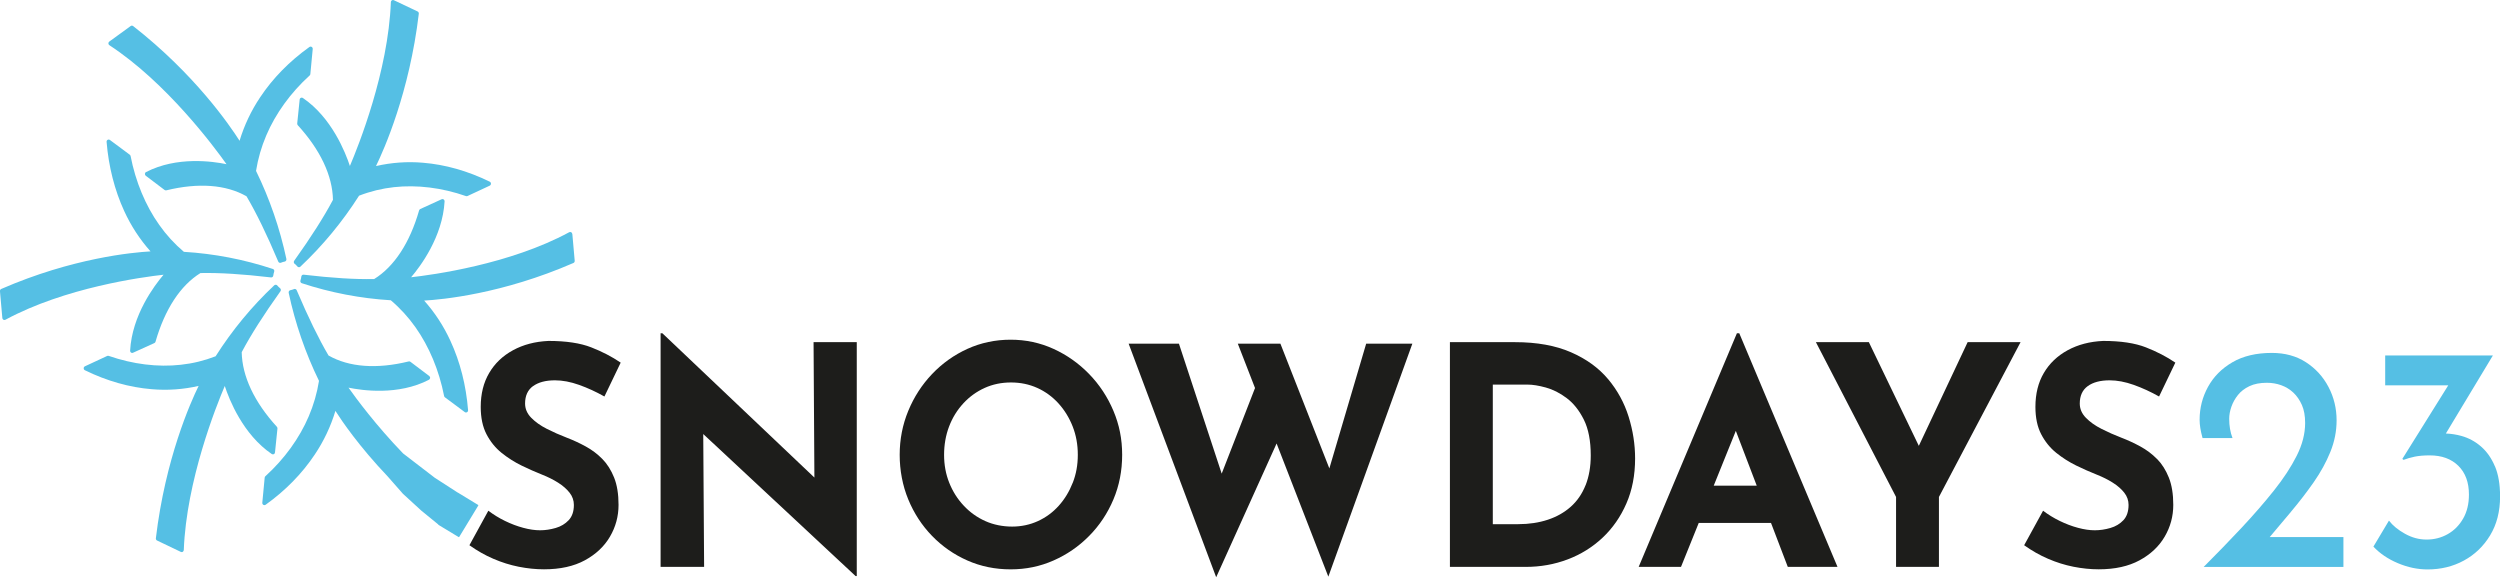
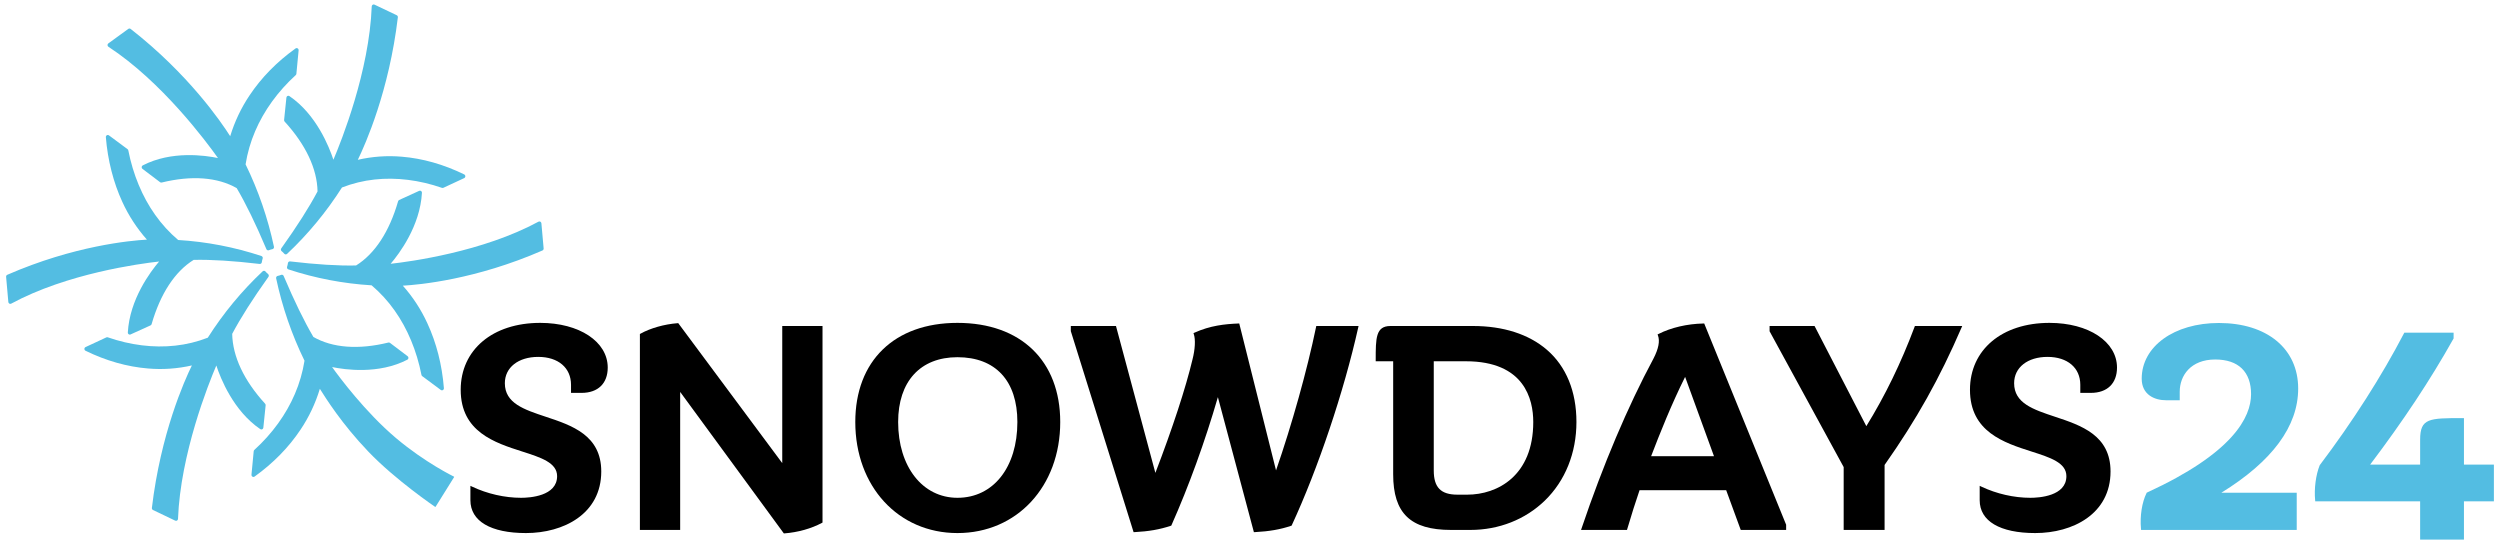
- <svg xmlns="http://www.w3.org/2000/svg" id="Ebene_1" viewBox="0 0 630.19 145.51">
-   <defs>
-     <style>.cls-1{fill:#1d1d1b;}.cls-2{fill:#55bfe4;}</style>
-   </defs>
+ <svg xmlns="http://www.w3.org/2000/svg" id="a" data-name="Livello 1" width="602.944mm" height="131.213mm" viewBox="0 0 1709.134 371.942">
  <g>
-     <path class="cls-1" d="M134.38,97.33c1.34-.97,3.18-1.46,5.52-1.46,1.89,0,3.92,.38,6.08,1.15s4.29,1.75,6.38,2.93l4.1-8.54c-2.19-1.49-4.66-2.77-7.42-3.85-2.76-1.08-6.35-1.62-10.78-1.62-3.38,.15-6.36,.94-8.95,2.35-2.59,1.41-4.59,3.32-6,5.73-1.42,2.41-2.13,5.26-2.13,8.54,0,2.72,.48,5.02,1.45,6.89,.97,1.87,2.24,3.44,3.8,4.7,1.57,1.26,3.24,2.32,5.03,3.2,1.79,.87,3.53,1.64,5.22,2.31,1.44,.57,2.77,1.23,3.99,2,1.22,.77,2.19,1.62,2.91,2.54,.72,.92,1.08,1.95,1.08,3.08,0,1.64-.44,2.92-1.31,3.85-.87,.92-1.96,1.58-3.28,1.96-1.32,.38-2.62,.58-3.92,.58s-2.71-.2-4.25-.62c-1.54-.41-3.07-.99-4.59-1.73-1.52-.74-2.92-1.6-4.21-2.58l-4.77,8.7c1.94,1.38,3.95,2.53,6.04,3.42,2.09,.9,4.21,1.57,6.38,2,2.16,.43,4.29,.65,6.38,.65,4.08,0,7.51-.76,10.29-2.27,2.78-1.51,4.9-3.5,6.34-5.97,1.44-2.46,2.16-5.13,2.16-8,0-2.72-.37-5.02-1.12-6.89-.75-1.87-1.74-3.44-2.98-4.7-1.24-1.26-2.65-2.31-4.21-3.16s-3.15-1.58-4.74-2.19c-1.74-.67-3.42-1.41-5.03-2.23-1.62-.82-2.93-1.76-3.95-2.81-1.02-1.05-1.53-2.24-1.53-3.58,0-1.95,.67-3.41,2.01-4.39Z" />
-     <polygon class="cls-1" points="205.29 120.38 166.97 84.01 166.52 84.01 166.52 142.9 177.49 142.9 177.27 109.41 215.67 145.21 215.97 145.21 215.97 86.24 205.08 86.24 205.29 120.38" />
-     <path class="cls-1" d="M274.55,94.29c-2.61-2.69-5.61-4.81-8.99-6.35-3.38-1.54-6.99-2.31-10.81-2.31s-7.51,.77-10.89,2.31c-3.38,1.54-6.35,3.66-8.91,6.35s-4.56,5.79-6,9.28c-1.44,3.49-2.16,7.19-2.16,11.08s.72,7.75,2.16,11.24c1.44,3.49,3.44,6.56,6,9.2,2.56,2.64,5.53,4.71,8.91,6.2,3.38,1.49,7.01,2.23,10.89,2.23s7.43-.74,10.81-2.23c3.38-1.49,6.38-3.55,8.99-6.2,2.61-2.64,4.65-5.71,6.12-9.2,1.47-3.49,2.2-7.24,2.2-11.24s-.73-7.59-2.2-11.08c-1.47-3.49-3.5-6.58-6.12-9.28Zm-4.14,27.4c-.85,2.18-2.01,4.11-3.5,5.77-1.49,1.67-3.24,2.96-5.26,3.89-2.01,.92-4.19,1.39-6.53,1.39s-4.69-.46-6.75-1.39c-2.06-.92-3.88-2.22-5.44-3.89-1.57-1.67-2.78-3.59-3.65-5.77-.87-2.18-1.3-4.53-1.3-7.04s.42-4.95,1.27-7.16c.84-2.21,2.04-4.14,3.58-5.81,1.54-1.67,3.33-2.96,5.37-3.89,2.04-.92,4.25-1.38,6.64-1.38s4.6,.46,6.64,1.38c2.04,.92,3.81,2.22,5.33,3.89,1.52,1.67,2.71,3.61,3.58,5.81,.87,2.21,1.3,4.59,1.3,7.16s-.42,4.86-1.27,7.04Z" />
-     <polygon class="cls-1" points="335.1 118.08 322.76 86.63 312.02 86.63 316.36 97.81 307.96 119.39 297.18 86.63 284.5 86.63 306.57 145.51 321.8 111.79 334.84 145.36 356.02 86.63 344.38 86.63 335.1 118.08" />
-     <path class="cls-1" d="M405.35,95.56c-2.36-2.82-5.48-5.08-9.36-6.77s-8.58-2.54-14.09-2.54h-16.41v56.65h19.09c3.73,0,7.26-.63,10.59-1.89,3.33-1.26,6.26-3.08,8.8-5.47,2.54-2.39,4.54-5.26,6-8.62,1.47-3.36,2.2-7.15,2.2-11.35,0-3.54-.55-7.06-1.64-10.55-1.09-3.49-2.82-6.65-5.18-9.47Zm-5.67,26.75c-.87,2.18-2.11,3.99-3.73,5.43-1.62,1.44-3.54,2.53-5.78,3.27-2.24,.74-4.72,1.12-7.46,1.12h-6.41v-35.18h8.8c1.24,0,2.76,.24,4.55,.73,1.79,.49,3.54,1.37,5.26,2.66,1.71,1.28,3.16,3.09,4.33,5.43,1.17,2.33,1.75,5.35,1.75,9.04,0,2.82-.44,5.33-1.3,7.51Z" />
-     <path class="cls-1" d="M437.83,84.01l-24.76,58.89h10.67l4.47-11.08h18.22l4.23,11.08h12.53l-24.76-58.89h-.6Zm-5.84,38.41l5.57-13.81,5.27,13.81h-10.84Z" />
-     <polygon class="cls-1" points="483.69 112.39 471.09 86.24 457.74 86.24 477.95 125.27 477.95 142.9 488.76 142.9 488.76 125.27 509.34 86.24 496 86.24 483.69 112.39" />
-     <path class="cls-1" d="M543.72,115.69c-1.24-1.26-2.65-2.31-4.21-3.16s-3.15-1.58-4.74-2.19c-1.74-.67-3.42-1.41-5.03-2.23-1.62-.82-2.93-1.76-3.95-2.81-1.02-1.05-1.53-2.24-1.53-3.58,0-1.95,.67-3.41,2.01-4.39,1.34-.97,3.18-1.46,5.52-1.46,1.89,0,3.92,.38,6.08,1.15,2.16,.77,4.29,1.75,6.38,2.93l4.1-8.54c-2.19-1.49-4.66-2.77-7.42-3.85-2.76-1.08-6.35-1.62-10.78-1.62-3.38,.15-6.36,.94-8.95,2.35-2.58,1.41-4.59,3.32-6,5.73-1.42,2.41-2.12,5.26-2.12,8.54,0,2.72,.48,5.02,1.45,6.89,.97,1.87,2.24,3.44,3.8,4.7,1.57,1.26,3.24,2.32,5.03,3.2,1.79,.87,3.53,1.64,5.22,2.31,1.44,.57,2.77,1.23,3.99,2,1.22,.77,2.19,1.62,2.91,2.54s1.08,1.95,1.08,3.08c0,1.64-.44,2.92-1.3,3.85-.87,.92-1.96,1.58-3.28,1.96-1.32,.38-2.62,.58-3.92,.58s-2.71-.2-4.25-.62c-1.54-.41-3.07-.99-4.59-1.73-1.52-.74-2.92-1.6-4.21-2.58l-4.77,8.7c1.94,1.38,3.95,2.53,6.04,3.42,2.09,.9,4.21,1.57,6.38,2,2.16,.43,4.29,.65,6.38,.65,4.08,0,7.51-.76,10.29-2.27,2.78-1.51,4.9-3.5,6.34-5.97,1.44-2.46,2.16-5.13,2.16-8,0-2.72-.37-5.02-1.12-6.89-.75-1.87-1.74-3.44-2.98-4.7Z" />
+     <path d="m149.017,108.045c-8.693-1.818-31.753-5.157-51.435,5.029-.419.215-.698.641-.734,1.123-.037.482.168.951.544,1.241l12.051,9.117c.32.239.725.323,1.109.231,20.433-5.004,38.151-3.674,51.268,3.815,6.295,10.69,12.952,24.345,20.301,41.724.235.549.784.883,1.363.828.131-.014.26-.046.382-.095.757-.323,1.544-.562,2.35-.714.732-.136,1.217-.859,1.083-1.615-.003-.018-.007-.035-.01-.053-4.156-19.531-10.673-38.451-19.396-56.315,1.243-7.814,3.444-15.431,6.55-22.668,5.968-14.013,15.558-27.262,27.725-38.33.258-.231.421-.554.456-.904l1.527-16.034c.083-.76-.447-1.446-1.183-1.534-.334-.04-.67.051-.941.255-12.765,9.142-23.359,19.945-31.48,32.154-5.722,8.538-10.162,17.92-13.172,27.829-6.254-9.875-28.683-42.631-68.071-73.353-.47-.361-1.111-.371-1.59-.025l-13.647,9.921c-.371.268-.585.712-.571,1.18.022.466.267.892.653,1.135,36.38,23.787,66.854,64.75,74.866,76.058Z" fill="#53bde2" />
+     <path d="m196.014,66.104c-.116.183-.189.391-.212.609l-1.575,15.31c-.038.398.092.793.355,1.086,14.446,15.789,22.226,32.283,22.508,47.748-5.824,11.001-13.943,23.732-24.796,38.938-.433.607-.319,1.461.257,1.927.66.511,1.264,1.096,1.799,1.743.241.276.578.444.937.467.072-.003.144-.01.215-.022.287-.029.557-.153.77-.353,14.293-13.448,26.895-28.694,37.512-45.381,7.176-2.794,14.671-4.625,22.303-5.45,14.736-1.63,30.647.342,46.064,5.708.323.112.675.093.984-.054l14.216-6.617c.676-.318.973-1.143.663-1.842-.131-.295-.357-.533-.64-.674-14.08-6.881-28.47-10.953-42.766-12.128-10.045-.853-20.154-.132-29.983,2.139,5.138-10.556,21.387-47.045,27.369-97.41.07-.6-.24-1.179-.769-1.438l-15.191-7.235c-.675-.317-1.47-.011-1.776.685-.067.152-.107.315-.117.482-1.687,44.416-20.755,92.058-26.215,104.858-2.855-8.674-11.634-30.959-30.049-43.492-.622-.422-1.457-.244-1.865.397Z" fill="#53bde2" />
+     <path d="m370.12,152.63c-.046-.453-.307-.853-.696-1.069-.395-.221-.869-.228-1.268-.018-38.089,20.626-87.625,27.304-101.097,28.796,5.859-6.864,20.139-25.815,21.402-48.523.043-.763-.521-1.42-1.261-1.466-.216-.013-.432.027-.63.119l-13.655,6.24c-.359.166-.631.484-.747.872-5.972,20.775-15.91,35.944-28.74,43.909-12.205.264-26.964-.651-45.112-2.779-.729-.084-1.387.449-1.482,1.199-.102.839-.292,1.663-.567,2.459-.123.356-.101.749.062,1.088.161.338.449.592.797.705,18.463,6.072,37.586,9.734,56.921,10.899,5.933,5.03,11.224,10.818,15.743,17.224,8.765,12.343,15.111,27.557,18.338,44.021.068.342.258.646.533.85l12.697,9.439c.266.196.591.287.916.256.184-.024.363-.081.527-.171.451-.27.712-.782.672-1.319-1.283-15.976-5.082-30.878-11.289-44.315-4.302-9.407-9.963-18.087-16.789-25.743,11.397-.637,49.895-4.201,95.451-24.058.537-.237.865-.805.81-1.406l-1.532-17.207Z" fill="#53bde2" />
+     <path d="m179.266,293.486c.423-.208.713-.624.768-1.104l1.575-15.31c.034-.399-.099-.794-.366-1.085-14.446-15.789-22.216-32.295-22.498-47.749,5.838-11.025,13.944-23.772,24.782-38.97.428-.611.307-1.464-.273-1.925-.644-.52-1.236-1.105-1.767-1.747-.24-.277-.577-.445-.937-.467-.363-.024-.719.105-.987.358-14.299,13.439-26.898,28.686-37.501,45.38-7.178,2.786-14.674,4.612-22.305,5.434-14.686,1.642-30.629-.327-46.062-5.691-.323-.111-.673-.096-.985.043l-14.226,6.624c-.675.313-.976,1.133-.671,1.83.132.301.363.544.653.685,14.052,6.873,28.448,10.95,42.765,12.128,10.033.862,20.132.155,29.954-2.097-5.145,10.484-21.313,46.628-27.347,97.414-.074.6.237,1.182.769,1.438l15.183,7.269c.218.101.458.14.696.115.203-.021.398-.087.574-.192.383-.242.622-.667.635-1.13,1.686-44.427,20.742-92.08,26.197-104.868,2.847,8.703,11.644,31.003,30.063,43.519.391.265.886.302,1.309.098Z" fill="#53bde2" />
+     <path d="m87.389,227.306c-.037.764.532,1.415,1.272,1.456.061.003.122.002.183-.003.142-.017.281-.055.413-.115l13.653-6.195c.362-.161.636-.481.747-.872,5.977-20.775,15.91-35.944,28.74-43.909,12.205-.264,26.964.651,45.113,2.779.728.094,1.391-.437,1.483-1.188.105-.838.295-1.662.567-2.459.251-.713-.106-1.501-.797-1.761-.02-.007-.04-.014-.06-.021-18.449-6.099-37.563-9.775-56.892-10.941-5.939-5.028-11.235-10.816-15.759-17.222-8.771-12.348-15.112-27.573-18.328-44.028-.07-.341-.26-.644-.533-.85l-12.706-9.427c-.427-.316-.993-.347-1.448-.079-.457.264-.72.78-.672,1.319,1.27,15.73,5.174,31.038,11.285,44.271,4.309,9.408,9.97,18.093,16.79,25.76-11.386.636-49.944,4.206-95.453,24.036-.536.238-.863.805-.81,1.406l1.522,17.208c.076.77.742,1.332,1.489,1.256.168-.017.332-.067.483-.147,38.1-20.627,87.637-27.3,101.108-28.797-5.854,6.869-20.149,25.822-21.391,48.522Z" fill="#53bde2" />
+     <path d="m270.725,299.487c-20.845-17.598-38.904-41.797-43.683-48.55,8.698,1.812,31.779,5.143,51.456-5.037.416-.221.693-.647.733-1.129.039-.481-.167-.949-.543-1.236l-12.057-9.116c-.32-.24-.725-.326-1.11-.236-20.426,5.014-38.145,3.679-51.268-3.815-6.296-10.701-12.952-24.345-20.339-41.721-.289-.673-1.035-.999-1.703-.743-.763.321-1.555.563-2.365.721-.356.072-.67.287-.872.598-.199.311-.268.692-.191,1.058,4.153,19.533,10.668,38.455,19.391,56.322-1.242,7.81-3.441,15.423-6.546,22.656-5.958,14-15.554,27.256-27.726,38.318-.258.231-.421.554-.456.905l-1.525,16.056c-.072.764.469,1.445,1.21,1.522.316.033.632-.051.893-.236,12.749-9.14,23.343-19.937,31.479-32.159,5.725-8.54,10.164-17.928,13.165-27.846,4.118,6.475,14.682,23.602,33.187,42.958,18.505,19.357,45.615,37.739,45.615,37.739.116.07.266.033.336-.082l12.632-20.246c.07-.116.033-.266-.082-.336,0,0-19.697-9.536-39.633-26.366Z" fill="#53bde2" />
  </g>
  <g>
-     <path class="cls-2" d="M57.1,41.39c-3.43-.72-12.52-2.03-20.28,1.98-.17,.08-.28,.25-.29,.44-.01,.19,.07,.38,.21,.49l4.75,3.59c.13,.09,.29,.13,.44,.09,8.05-1.97,15.04-1.45,20.21,1.5,2.48,4.21,5.11,9.6,8,16.45,.09,.22,.31,.35,.54,.33,.05,0,.1-.02,.15-.04,.3-.13,.61-.22,.93-.28,.29-.05,.48-.34,.43-.64v-.02c-1.64-7.7-4.21-15.16-7.65-22.2,.49-3.08,1.36-6.08,2.58-8.94,2.35-5.52,6.13-10.75,10.93-15.11,.1-.09,.17-.22,.18-.36l.6-6.32c.03-.3-.18-.57-.47-.6-.13-.02-.26,.02-.37,.1-5.03,3.6-9.21,7.86-12.41,12.67-2.26,3.37-4.01,7.06-5.19,10.97-2.47-3.89-11.31-16.8-26.83-28.92-.19-.14-.44-.15-.63,0l-5.38,3.91c-.15,.11-.23,.28-.23,.47,0,.18,.11,.35,.26,.45,14.34,9.38,26.35,25.52,29.51,29.98Z" />
-     <path class="cls-2" d="M75.62,24.86c-.05,.07-.07,.15-.08,.24l-.62,6.03c-.01,.16,.04,.31,.14,.43,5.69,6.22,8.76,12.73,8.87,18.82-2.3,4.34-5.5,9.36-9.77,15.35-.17,.24-.13,.58,.1,.76,.26,.2,.5,.43,.71,.69,.1,.11,.23,.17,.37,.18,.03,0,.06,0,.08,0,.11-.01,.22-.06,.3-.14,5.63-5.3,10.6-11.31,14.79-17.89,2.83-1.1,5.78-1.82,8.79-2.15,5.81-.64,12.08,.13,18.16,2.25,.13,.04,.27,.04,.39-.02l5.6-2.61c.27-.13,.38-.45,.26-.73-.05-.12-.14-.21-.25-.27-5.55-2.71-11.22-4.32-16.86-4.78-3.96-.34-7.94-.05-11.82,.84,2.03-4.16,8.43-18.55,10.79-38.4,.03-.24-.09-.46-.3-.57L99.28,.05c-.27-.13-.58,0-.7,.27-.03,.06-.04,.12-.05,.19-.66,17.51-8.18,36.29-10.33,41.33-1.13-3.42-4.59-12.2-11.85-17.14-.25-.17-.57-.1-.74,.16Z" />
-     <path class="cls-2" d="M144.25,58.96c-.02-.18-.12-.34-.27-.42-.16-.09-.34-.09-.5,0-15.01,8.13-34.54,10.76-39.85,11.35,2.31-2.71,7.94-10.18,8.44-19.13,.02-.3-.21-.56-.5-.58-.09,0-.17,.01-.25,.05l-5.38,2.46c-.14,.07-.25,.19-.29,.34-2.35,8.19-6.27,14.17-11.33,17.31-4.81,.1-10.63-.26-17.78-1.1-.29-.03-.55,.18-.58,.47-.04,.33-.11,.66-.22,.97-.05,.14-.04,.3,.02,.43,.06,.13,.18,.23,.31,.28,7.28,2.39,14.82,3.84,22.44,4.3,2.34,1.98,4.42,4.26,6.21,6.79,3.45,4.87,5.96,10.86,7.23,17.35,.03,.13,.1,.25,.21,.33l5,3.72c.1,.08,.23,.11,.36,.1,.07,0,.14-.03,.21-.07,.18-.11,.28-.31,.26-.52-.51-6.3-2-12.17-4.45-17.47-1.7-3.71-3.93-7.13-6.62-10.15,4.49-.25,19.67-1.66,37.63-9.48,.21-.09,.34-.32,.32-.55l-.6-6.78Z" />
-     <path class="cls-2" d="M69.02,114.49c.17-.08,.28-.25,.3-.44l.62-6.03c.01-.16-.04-.31-.14-.43-5.69-6.22-8.76-12.73-8.87-18.82,2.3-4.35,5.5-9.37,9.77-15.36,.17-.24,.12-.58-.11-.76-.25-.2-.49-.44-.7-.69-.09-.11-.23-.18-.37-.18-.14,0-.28,.04-.39,.14-5.64,5.3-10.6,11.31-14.78,17.89-2.83,1.1-5.78,1.82-8.79,2.14-5.79,.65-12.07-.13-18.16-2.24-.13-.04-.27-.04-.39,.02l-5.61,2.61c-.27,.12-.38,.45-.26,.72,.05,.12,.14,.21,.26,.27,5.54,2.71,11.21,4.32,16.86,4.78,3.96,.34,7.94,.06,11.81-.83-2.03,4.13-8.4,18.38-10.78,38.4-.03,.24,.09,.47,.3,.57l5.99,2.87c.09,.04,.18,.06,.27,.05,.08,0,.16-.03,.23-.08,.15-.1,.24-.26,.25-.45,.66-17.51,8.18-36.3,10.33-41.34,1.12,3.43,4.59,12.22,11.85,17.15,.15,.1,.35,.12,.52,.04Z" />
-     <path class="cls-2" d="M32.8,88.4c-.01,.3,.21,.56,.5,.57,.02,0,.05,0,.07,0,.06,0,.11-.02,.16-.05l5.38-2.44c.14-.06,.25-.19,.29-.34,2.36-8.19,6.27-14.17,11.33-17.31,4.81-.1,10.63,.26,17.78,1.1,.29,.04,.55-.17,.58-.47,.04-.33,.12-.66,.22-.97,.1-.28-.04-.59-.31-.69h-.02c-7.27-2.41-14.81-3.86-22.43-4.32-2.34-1.98-4.43-4.26-6.21-6.79-3.46-4.87-5.96-10.87-7.22-17.36-.03-.13-.1-.25-.21-.33l-5.01-3.72c-.17-.12-.39-.14-.57-.03-.18,.1-.28,.31-.26,.52,.5,6.2,2.04,12.23,4.45,17.45,1.7,3.71,3.93,7.13,6.62,10.15-4.49,.25-19.69,1.66-37.63,9.47-.21,.09-.34,.32-.32,.55l.6,6.78c.03,.3,.29,.53,.59,.49,.07,0,.13-.03,.19-.06,15.02-8.13,34.55-10.76,39.86-11.35-2.31,2.71-7.94,10.18-8.43,19.13Z" />
-     <path class="cls-2" d="M115.43,124.18s-.02,0-.03,0l-5.81-3.75-7.98-6.13c-6.83-7.07-11.88-13.91-13.76-16.58,3.43,.71,12.53,2.03,20.28-1.99,.16-.09,.27-.26,.29-.45,.02-.19-.07-.37-.21-.49l-4.75-3.59c-.13-.09-.29-.13-.44-.09-8.05,1.98-15.04,1.45-20.21-1.5-2.48-4.22-5.11-9.6-8.02-16.45-.11-.27-.41-.39-.67-.29-.3,.13-.61,.22-.93,.28-.14,.03-.26,.11-.34,.24-.08,.12-.11,.27-.08,.42,1.64,7.7,4.21,15.16,7.64,22.2-.49,3.08-1.36,6.08-2.58,8.93-2.35,5.52-6.13,10.74-10.93,15.1-.1,.09-.17,.22-.18,.36l-.6,6.33c-.03,.3,.18,.57,.48,.6,.12,.01,.25-.02,.35-.09,5.03-3.6,9.2-7.86,12.41-12.68,2.26-3.37,4.01-7.07,5.19-10.98,1.62,2.55,6.01,8.99,13.18,16.52l3.83,4.36,4.66,4.27,4.25,3.47s0,.07,.04,.09l.28,.17,.05,.04h.01l4.77,2.89s.1,.01,.13-.03l4.82-7.94s.01-.1-.03-.13l-5.11-3.11Z" />
+     <path d="m397.621,268.592c11.18,0,17.855-6.467,17.855-17.298,0-17.708-19.416-30.561-46.166-30.561-32.51,0-54.352,18.385-54.352,45.75,0,28.725,23.306,36.19,42.033,42.188,12.813,4.104,23.88,7.648,23.88,16.856,0,13.725-18.836,14.792-24.61,14.792-11.198,0-23.092-2.707-33.488-7.622l-1.178-.558v9.86c0,14.255,13.844,22.432,37.983,22.432,25.622,0,51.476-13.022,51.476-42.113,0-24.808-20.121-31.487-37.873-37.378-15.045-4.994-28.039-9.306-28.039-22.949,0-10.766,9.179-18,22.841-18s22.399,7.486,22.399,19.07v5.532h7.24Z" />
+     <path d="m534.787,316.615l-70.839-95.335-.272-.366-.455.035c-9.089.712-18.558,3.39-25.33,7.162l-.423.236v133.944h27.529v-94.355l70.885,96.741.457-.034c9.106-.695,18.416-3.304,25.544-7.157l.433-.234v-134.379h-27.529v93.743Z" />
+     <path d="m654.557,220.733c-43.075,0-69.833,25.973-69.833,67.784,0,43.987,29.37,75.914,69.833,75.914,40.72,0,70.276-31.927,70.276-75.914,0-41.811-26.928-67.784-70.276-67.784Zm0,119.586c-23.867,0-40.536-21.302-40.536-51.802,0-27.747,15.154-44.313,40.536-44.313,26.043,0,40.978,16.151,40.978,44.313,0,30.985-16.468,51.802-40.978,51.802Z" />
+     <path d="m899.739,223.53c-6.086,29.437-16.509,66.739-27.373,98.05l-25.15-100.446-.672.028c-9.164.377-19.135,1.398-29.943,6.276l-.686.309.245.711c1.237,3.588.882,10.372-.907,17.297-4.672,19.58-13.661,47.04-25.377,77.539l-26.77-99.81-.164-.611h-30.875v3.518l42.726,136.82.19.61.639-.032c9.708-.495,17.115-1.787,24.768-4.32l.346-.114.148-.333c11.78-26.434,23.003-57.401,31.73-87.522l24.619,92.323.667-.034c9.811-.501,17.451-1.833,24.775-4.322l.334-.114.149-.32c17.842-38.428,35.663-91.48,45.399-135.155l.224-1.005h-28.906l-.136.658Z" />
+     <path d="m1057.518,239.117c-12.328-10.628-29.789-16.245-50.498-16.245h-56.402c-10.114,0-10.114,8.271-10.114,23.287v.825h11.943v77.258c0,26.67,11.823,38.049,39.532,38.049h13.271c19.491,0,37.575-7.138,50.922-20.101,13.907-13.509,21.566-32.57,21.566-53.674,0-20.914-6.992-37.996-20.219-49.4Zm-54.479,99.062h-6.636c-11.359,0-16.206-4.936-16.206-16.504v-74.69h21.956c40.081,0,46.065,26.021,46.065,41.532,0,36.655-24.338,49.662-45.18,49.662Z" />
+     <path d="m1164.522,221.161c-11.145.24-22.031,2.779-30.657,7.149l-.663.335.264.694c1.438,3.776.408,9.092-3.053,15.789-17.548,32.673-34.546,72.811-49.157,116.074l-.368,1.09h31.405l.175-.591c2.906-9.837,5.663-18.538,8.423-26.578h59.217l9.953,27.169h31.041v-3.554l-56.013-137.589-.567.012Zm-35.72,90.705c5.97-15.587,13.896-35.469,23.232-54.212l19.733,54.212h-42.964Z" />
+     <path d="m1308.925,223.408c-9.289,24.76-20.092,46.998-33.004,67.93l-35.163-68.019-.23-.446h-30.745v3.603l50.65,92.844v42.972h27.972v-44.419c21.856-31.061,37.588-59.144,52.573-93.848l.498-1.152h-32.349l-.201.535Z" />
+     <path d="m1429.443,268.592c11.18,0,17.855-6.467,17.855-17.298,0-17.708-19.416-30.561-46.166-30.561-32.51,0-54.352,18.385-54.352,45.75,0,28.725,23.306,36.19,42.033,42.188,12.813,4.104,23.88,7.648,23.88,16.856,0,13.725-18.836,14.792-24.61,14.792-11.198,0-23.092-2.707-33.488-7.622l-1.178-.558v9.86c0,14.255,13.844,22.432,37.983,22.432,25.622,0,51.476-13.022,51.476-42.113,0-24.808-20.121-31.487-37.873-37.378-15.045-4.994-28.039-9.306-28.039-22.949,0-10.766,9.179-18,22.841-18s22.399,7.486,22.399,19.07v5.532h7.24Z" />
  </g>
  <g>
-     <path class="cls-2" d="M628.9,117.54c-.86-2.05-2.03-3.71-3.49-4.98-1.46-1.27-3.11-2.16-4.94-2.67-1.28-.36-2.6-.56-3.93-.61l11.86-19.68h-27.15v7.53h15.9l-11.58,18.55,.31,.24c.84-.32,1.78-.59,2.82-.81,1.05-.21,2.3-.32,3.77-.32,3.03,0,5.44,.88,7.22,2.63,1.78,1.76,2.67,4.17,2.67,7.25,0,2.32-.48,4.33-1.45,6.03-.97,1.7-2.26,3.01-3.88,3.93-1.62,.92-3.4,1.38-5.34,1.38s-3.7-.49-5.45-1.46c-1.75-.97-3.1-2.08-4.04-3.32l-3.92,6.56c1.62,1.73,3.67,3.12,6.16,4.17,2.48,1.05,4.98,1.58,7.49,1.58,3.35,0,6.4-.74,9.14-2.23,2.75-1.49,4.96-3.6,6.63-6.36,1.67-2.75,2.51-6.02,2.51-9.8,0-3.02-.43-5.56-1.29-7.61Z" />
-     <path class="cls-2" d="M577.46,129.05c2.09-2.48,4.01-4.98,5.77-7.49,1.75-2.51,3.15-5.06,4.2-7.65,1.05-2.59,1.57-5.24,1.57-7.94,0-3.02-.68-5.83-2.04-8.42-1.36-2.59-3.26-4.67-5.69-6.24-2.43-1.57-5.3-2.35-8.59-2.35-3.92,0-7.23,.78-9.93,2.35-2.7,1.57-4.75,3.63-6.16,6.2-1.41,2.57-2.12,5.33-2.12,8.3,0,1.3,.24,2.79,.71,4.5,.01,.04,.03,.08,.04,.12h7.55s-.01-.03-.02-.04c-.55-1.43-.82-3.04-.82-4.82,0-.97,.18-1.98,.55-3.04,.37-1.05,.91-2.04,1.65-2.96,.73-.92,1.7-1.66,2.9-2.23,1.2-.57,2.67-.85,4.39-.85,1.26,0,2.46,.2,3.61,.61,1.15,.41,2.17,1.03,3.06,1.86,.89,.84,1.61,1.88,2.16,3.12,.55,1.24,.82,2.75,.82,4.54,0,2.7-.71,5.46-2.12,8.26-1.41,2.81-3.32,5.72-5.73,8.75-2.41,3.03-5.13,6.16-8.16,9.4s-6.23,6.53-9.57,9.88h35.23v-7.53h-18.58c1.77-2.11,3.55-4.21,5.32-6.32Z" />
+     <path d="m1571.157,265.606c0-27.21-21.287-44.791-54.231-44.791-30.56,0-52.741,16.008-52.741,38.064,0,10.882,8.639,14.759,16.723,14.759h9.272v-5.869c0-10.95,7.503-22,24.263-22,15.806,0,24.51,8.41,24.51,23.681,0,15.788-12.328,40.269-71.057,67.241l-.264.121-.129.261c-3.15,6.324-4.61,15.7-3.81,24.468l.069.75h106.404v-25.436h-51.534c34.86-21.508,52.527-45.469,52.527-71.251Z" fill="#53bde2" />
+     <path d="m1684.489,317.62v-31.779h-.825c-22.961,0-29.132,0-29.132,14.758v17.02h-34.163c22.916-30.346,41.03-57.722,56.939-86.04l.105-.188v-3.975h-33.678l-.231.444c-15.316,29.387-35.216,60.538-57.552,90.087l-.109.192c-2.637,6.635-3.848,15.996-3.086,23.853l.072.746h71.702v26.155h29.957v-26.155h20.472v-25.119h-20.472Z" fill="#53bde2" />
  </g>
</svg>
